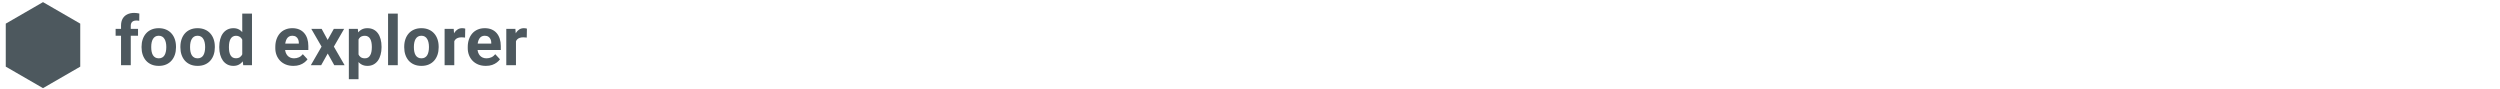
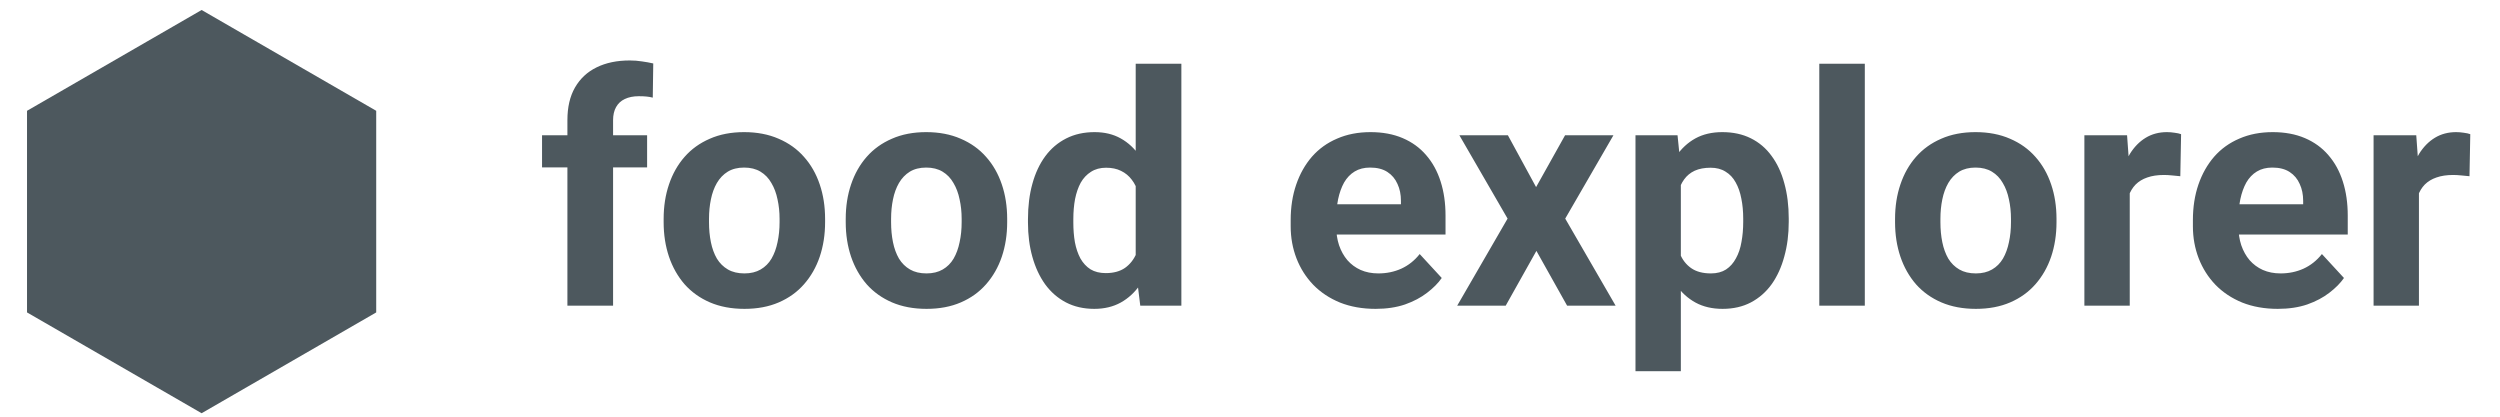
- <svg xmlns="http://www.w3.org/2000/svg" width="872" height="31" viewBox="0 0 872 31" fill="none">
+ <svg xmlns="http://www.w3.org/2000/svg" width="186" height="31" viewBox="0 0 186 31" fill="none">
  <path d="M45.613 22.744H42.215V8.94C42.215 7.979 42.402 7.17 42.777 6.514C43.16 5.85 43.695 5.35 44.383 5.014C45.078 4.67 45.902 4.498 46.855 4.498C47.168 4.498 47.469 4.522 47.758 4.568C48.047 4.608 48.328 4.658 48.602 4.721L48.566 7.264C48.418 7.225 48.262 7.197 48.098 7.182C47.934 7.166 47.742 7.158 47.523 7.158C47.117 7.158 46.77 7.229 46.48 7.369C46.199 7.502 45.984 7.701 45.836 7.967C45.688 8.233 45.613 8.557 45.613 8.94V22.744ZM48.145 10.065V12.455H40.328V10.065H48.145ZM49.375 16.533V16.287C49.375 15.357 49.508 14.502 49.773 13.721C50.039 12.932 50.426 12.248 50.934 11.67C51.441 11.092 52.066 10.643 52.809 10.322C53.551 9.994 54.402 9.83 55.363 9.83C56.324 9.83 57.18 9.994 57.93 10.322C58.68 10.643 59.309 11.092 59.816 11.67C60.332 12.248 60.723 12.932 60.988 13.721C61.254 14.502 61.387 15.357 61.387 16.287V16.533C61.387 17.455 61.254 18.311 60.988 19.1C60.723 19.881 60.332 20.565 59.816 21.151C59.309 21.729 58.684 22.178 57.941 22.498C57.199 22.819 56.348 22.979 55.387 22.979C54.426 22.979 53.57 22.819 52.82 22.498C52.078 22.178 51.449 21.729 50.934 21.151C50.426 20.565 50.039 19.881 49.773 19.1C49.508 18.311 49.375 17.455 49.375 16.533ZM52.75 16.287V16.533C52.75 17.065 52.797 17.561 52.891 18.022C52.984 18.483 53.133 18.889 53.336 19.24C53.547 19.584 53.82 19.854 54.156 20.049C54.492 20.244 54.902 20.342 55.387 20.342C55.855 20.342 56.258 20.244 56.594 20.049C56.93 19.854 57.199 19.584 57.402 19.24C57.605 18.889 57.754 18.483 57.848 18.022C57.949 17.561 58 17.065 58 16.533V16.287C58 15.772 57.949 15.287 57.848 14.834C57.754 14.373 57.602 13.967 57.391 13.615C57.188 13.256 56.918 12.975 56.582 12.772C56.246 12.569 55.84 12.467 55.363 12.467C54.887 12.467 54.48 12.569 54.145 12.772C53.816 12.975 53.547 13.256 53.336 13.615C53.133 13.967 52.984 14.373 52.891 14.834C52.797 15.287 52.75 15.772 52.75 16.287ZM62.922 16.533V16.287C62.922 15.357 63.055 14.502 63.32 13.721C63.586 12.932 63.973 12.248 64.481 11.67C64.988 11.092 65.613 10.643 66.356 10.322C67.098 9.994 67.949 9.83 68.91 9.83C69.871 9.83 70.727 9.994 71.477 10.322C72.227 10.643 72.856 11.092 73.363 11.67C73.879 12.248 74.269 12.932 74.535 13.721C74.801 14.502 74.934 15.357 74.934 16.287V16.533C74.934 17.455 74.801 18.311 74.535 19.1C74.269 19.881 73.879 20.565 73.363 21.151C72.856 21.729 72.231 22.178 71.488 22.498C70.746 22.819 69.894 22.979 68.934 22.979C67.973 22.979 67.117 22.819 66.367 22.498C65.625 22.178 64.996 21.729 64.481 21.151C63.973 20.565 63.586 19.881 63.32 19.1C63.055 18.311 62.922 17.455 62.922 16.533ZM66.297 16.287V16.533C66.297 17.065 66.344 17.561 66.438 18.022C66.531 18.483 66.68 18.889 66.883 19.24C67.094 19.584 67.367 19.854 67.703 20.049C68.039 20.244 68.449 20.342 68.934 20.342C69.402 20.342 69.805 20.244 70.141 20.049C70.477 19.854 70.746 19.584 70.949 19.24C71.152 18.889 71.301 18.483 71.394 18.022C71.496 17.561 71.547 17.065 71.547 16.533V16.287C71.547 15.772 71.496 15.287 71.394 14.834C71.301 14.373 71.148 13.967 70.938 13.615C70.734 13.256 70.465 12.975 70.129 12.772C69.793 12.569 69.387 12.467 68.91 12.467C68.434 12.467 68.027 12.569 67.691 12.772C67.363 12.975 67.094 13.256 66.883 13.615C66.68 13.967 66.531 14.373 66.438 14.834C66.344 15.287 66.297 15.772 66.297 16.287ZM84.496 19.979V4.744H87.894V22.744H84.836L84.496 19.979ZM76.481 16.557V16.311C76.481 15.342 76.59 14.463 76.809 13.674C77.027 12.877 77.348 12.194 77.769 11.623C78.191 11.053 78.711 10.611 79.328 10.299C79.945 9.986 80.648 9.83 81.438 9.83C82.18 9.83 82.828 9.986 83.383 10.299C83.945 10.611 84.422 11.057 84.812 11.635C85.211 12.205 85.531 12.881 85.773 13.662C86.016 14.436 86.191 15.283 86.301 16.205V16.744C86.191 17.627 86.016 18.447 85.773 19.205C85.531 19.963 85.211 20.627 84.812 21.197C84.422 21.76 83.945 22.197 83.383 22.51C82.82 22.822 82.164 22.979 81.414 22.979C80.625 22.979 79.922 22.819 79.305 22.498C78.695 22.178 78.18 21.729 77.758 21.151C77.344 20.572 77.027 19.893 76.809 19.111C76.59 18.33 76.481 17.479 76.481 16.557ZM79.856 16.311V16.557C79.856 17.08 79.894 17.569 79.973 18.022C80.059 18.475 80.195 18.877 80.383 19.229C80.578 19.572 80.828 19.842 81.133 20.037C81.445 20.225 81.824 20.319 82.269 20.319C82.848 20.319 83.324 20.19 83.699 19.932C84.074 19.666 84.359 19.303 84.555 18.842C84.758 18.381 84.875 17.85 84.906 17.248V15.713C84.883 15.221 84.812 14.779 84.695 14.389C84.586 13.99 84.422 13.65 84.203 13.369C83.992 13.088 83.727 12.869 83.406 12.713C83.094 12.557 82.723 12.479 82.293 12.479C81.856 12.479 81.481 12.58 81.168 12.783C80.856 12.979 80.602 13.248 80.406 13.592C80.219 13.936 80.078 14.342 79.984 14.811C79.898 15.272 79.856 15.772 79.856 16.311ZM102.344 22.979C101.359 22.979 100.477 22.822 99.695 22.51C98.914 22.19 98.25 21.748 97.703 21.186C97.164 20.623 96.75 19.971 96.461 19.229C96.172 18.479 96.027 17.682 96.027 16.838V16.369C96.027 15.408 96.164 14.529 96.438 13.732C96.711 12.936 97.102 12.244 97.609 11.658C98.125 11.072 98.75 10.623 99.484 10.311C100.219 9.99 101.047 9.83 101.969 9.83C102.867 9.83 103.664 9.979 104.359 10.275C105.055 10.572 105.637 10.994 106.105 11.541C106.582 12.088 106.941 12.744 107.184 13.51C107.426 14.268 107.547 15.111 107.547 16.041V17.447H97.469V15.197H104.23V14.94C104.23 14.471 104.145 14.053 103.973 13.686C103.809 13.311 103.559 13.014 103.223 12.795C102.887 12.576 102.457 12.467 101.934 12.467C101.488 12.467 101.105 12.565 100.785 12.76C100.465 12.955 100.203 13.229 100 13.58C99.805 13.932 99.656 14.346 99.555 14.822C99.461 15.291 99.414 15.807 99.414 16.369V16.838C99.414 17.346 99.484 17.815 99.625 18.244C99.773 18.674 99.981 19.045 100.246 19.358C100.52 19.67 100.848 19.912 101.23 20.084C101.621 20.256 102.062 20.342 102.555 20.342C103.164 20.342 103.73 20.225 104.254 19.99C104.785 19.748 105.242 19.385 105.625 18.901L107.266 20.682C107 21.065 106.637 21.432 106.176 21.783C105.723 22.135 105.176 22.424 104.535 22.651C103.895 22.869 103.164 22.979 102.344 22.979ZM112.188 10.065L114.285 13.92L116.441 10.065H120.039L116.453 16.264L120.203 22.744H116.594L114.309 18.666L112.023 22.744H108.414L112.164 16.264L108.578 10.065H112.188ZM125.055 12.502V27.619H121.68V10.065H124.809L125.055 12.502ZM133.082 16.264V16.51C133.082 17.432 132.973 18.287 132.754 19.076C132.543 19.865 132.23 20.553 131.816 21.139C131.402 21.717 130.887 22.17 130.27 22.498C129.66 22.819 128.957 22.979 128.16 22.979C127.387 22.979 126.715 22.822 126.145 22.51C125.574 22.197 125.094 21.76 124.703 21.197C124.32 20.627 124.012 19.967 123.777 19.217C123.543 18.467 123.363 17.662 123.238 16.803V16.158C123.363 15.236 123.543 14.393 123.777 13.627C124.012 12.854 124.32 12.186 124.703 11.623C125.094 11.053 125.57 10.611 126.133 10.299C126.703 9.986 127.371 9.83 128.137 9.83C128.941 9.83 129.648 9.983 130.258 10.287C130.875 10.592 131.391 11.029 131.805 11.6C132.227 12.17 132.543 12.85 132.754 13.639C132.973 14.428 133.082 15.303 133.082 16.264ZM129.695 16.51V16.264C129.695 15.725 129.648 15.229 129.555 14.775C129.469 14.315 129.328 13.912 129.133 13.569C128.945 13.225 128.695 12.959 128.383 12.772C128.078 12.576 127.707 12.479 127.27 12.479C126.809 12.479 126.414 12.553 126.086 12.701C125.766 12.85 125.504 13.065 125.301 13.346C125.098 13.627 124.945 13.963 124.844 14.354C124.742 14.744 124.68 15.186 124.656 15.678V17.307C124.695 17.885 124.805 18.404 124.984 18.865C125.164 19.319 125.441 19.678 125.816 19.944C126.191 20.209 126.684 20.342 127.293 20.342C127.738 20.342 128.113 20.244 128.418 20.049C128.723 19.846 128.969 19.569 129.156 19.217C129.352 18.865 129.488 18.459 129.566 17.998C129.652 17.537 129.695 17.041 129.695 16.51ZM138.742 4.744V22.744H135.355V4.744H138.742ZM140.992 16.533V16.287C140.992 15.357 141.125 14.502 141.391 13.721C141.656 12.932 142.043 12.248 142.551 11.67C143.059 11.092 143.684 10.643 144.426 10.322C145.168 9.994 146.02 9.83 146.98 9.83C147.941 9.83 148.797 9.994 149.547 10.322C150.297 10.643 150.926 11.092 151.434 11.67C151.949 12.248 152.34 12.932 152.605 13.721C152.871 14.502 153.004 15.357 153.004 16.287V16.533C153.004 17.455 152.871 18.311 152.605 19.1C152.34 19.881 151.949 20.565 151.434 21.151C150.926 21.729 150.301 22.178 149.559 22.498C148.816 22.819 147.965 22.979 147.004 22.979C146.043 22.979 145.188 22.819 144.438 22.498C143.695 22.178 143.066 21.729 142.551 21.151C142.043 20.565 141.656 19.881 141.391 19.1C141.125 18.311 140.992 17.455 140.992 16.533ZM144.367 16.287V16.533C144.367 17.065 144.414 17.561 144.508 18.022C144.602 18.483 144.75 18.889 144.953 19.24C145.164 19.584 145.438 19.854 145.773 20.049C146.109 20.244 146.52 20.342 147.004 20.342C147.473 20.342 147.875 20.244 148.211 20.049C148.547 19.854 148.816 19.584 149.02 19.24C149.223 18.889 149.371 18.483 149.465 18.022C149.566 17.561 149.617 17.065 149.617 16.533V16.287C149.617 15.772 149.566 15.287 149.465 14.834C149.371 14.373 149.219 13.967 149.008 13.615C148.805 13.256 148.535 12.975 148.199 12.772C147.863 12.569 147.457 12.467 146.98 12.467C146.504 12.467 146.098 12.569 145.762 12.772C145.434 12.975 145.164 13.256 144.953 13.615C144.75 13.967 144.602 14.373 144.508 14.834C144.414 15.287 144.367 15.772 144.367 16.287ZM158.453 12.83V22.744H155.078V10.065H158.254L158.453 12.83ZM162.273 9.983L162.215 13.111C162.051 13.088 161.852 13.069 161.617 13.053C161.391 13.029 161.184 13.018 160.996 13.018C160.52 13.018 160.105 13.08 159.754 13.205C159.41 13.322 159.121 13.498 158.887 13.732C158.66 13.967 158.488 14.252 158.371 14.588C158.262 14.924 158.199 15.307 158.184 15.736L157.504 15.525C157.504 14.705 157.586 13.951 157.75 13.264C157.914 12.569 158.152 11.963 158.465 11.447C158.785 10.932 159.176 10.533 159.637 10.252C160.098 9.971 160.625 9.83 161.219 9.83C161.406 9.83 161.598 9.846 161.793 9.877C161.988 9.901 162.148 9.936 162.273 9.983ZM169.469 22.979C168.484 22.979 167.602 22.822 166.82 22.51C166.039 22.19 165.375 21.748 164.828 21.186C164.289 20.623 163.875 19.971 163.586 19.229C163.297 18.479 163.152 17.682 163.152 16.838V16.369C163.152 15.408 163.289 14.529 163.562 13.732C163.836 12.936 164.227 12.244 164.734 11.658C165.25 11.072 165.875 10.623 166.609 10.311C167.344 9.99 168.172 9.83 169.094 9.83C169.992 9.83 170.789 9.979 171.484 10.275C172.18 10.572 172.762 10.994 173.23 11.541C173.707 12.088 174.066 12.744 174.309 13.51C174.551 14.268 174.672 15.111 174.672 16.041V17.447H164.594V15.197H171.355V14.94C171.355 14.471 171.27 14.053 171.098 13.686C170.934 13.311 170.684 13.014 170.348 12.795C170.012 12.576 169.582 12.467 169.059 12.467C168.613 12.467 168.23 12.565 167.91 12.76C167.59 12.955 167.328 13.229 167.125 13.58C166.93 13.932 166.781 14.346 166.68 14.822C166.586 15.291 166.539 15.807 166.539 16.369V16.838C166.539 17.346 166.609 17.815 166.75 18.244C166.898 18.674 167.105 19.045 167.371 19.358C167.645 19.67 167.973 19.912 168.355 20.084C168.746 20.256 169.188 20.342 169.68 20.342C170.289 20.342 170.855 20.225 171.379 19.99C171.91 19.748 172.367 19.385 172.75 18.901L174.391 20.682C174.125 21.065 173.762 21.432 173.301 21.783C172.848 22.135 172.301 22.424 171.66 22.651C171.02 22.869 170.289 22.979 169.469 22.979ZM179.969 12.83V22.744H176.594V10.065H179.77L179.969 12.83ZM183.789 9.983L183.73 13.111C183.566 13.088 183.367 13.069 183.133 13.053C182.906 13.029 182.699 13.018 182.512 13.018C182.035 13.018 181.621 13.08 181.27 13.205C180.926 13.322 180.637 13.498 180.402 13.732C180.176 13.967 180.004 14.252 179.887 14.588C179.777 14.924 179.715 15.307 179.699 15.736L179.02 15.525C179.02 14.705 179.102 13.951 179.266 13.264C179.43 12.569 179.668 11.963 179.98 11.447C180.301 10.932 180.691 10.533 181.152 10.252C181.613 9.971 182.141 9.83 182.734 9.83C182.922 9.83 183.113 9.846 183.309 9.877C183.504 9.901 183.664 9.936 183.789 9.983Z" fill="#4D585E" />
  <path d="M15 0.744L27.99 8.244V23.244L15 30.744L2.01 23.244V8.244L15 0.744Z" fill="#4D585E" />
</svg>
